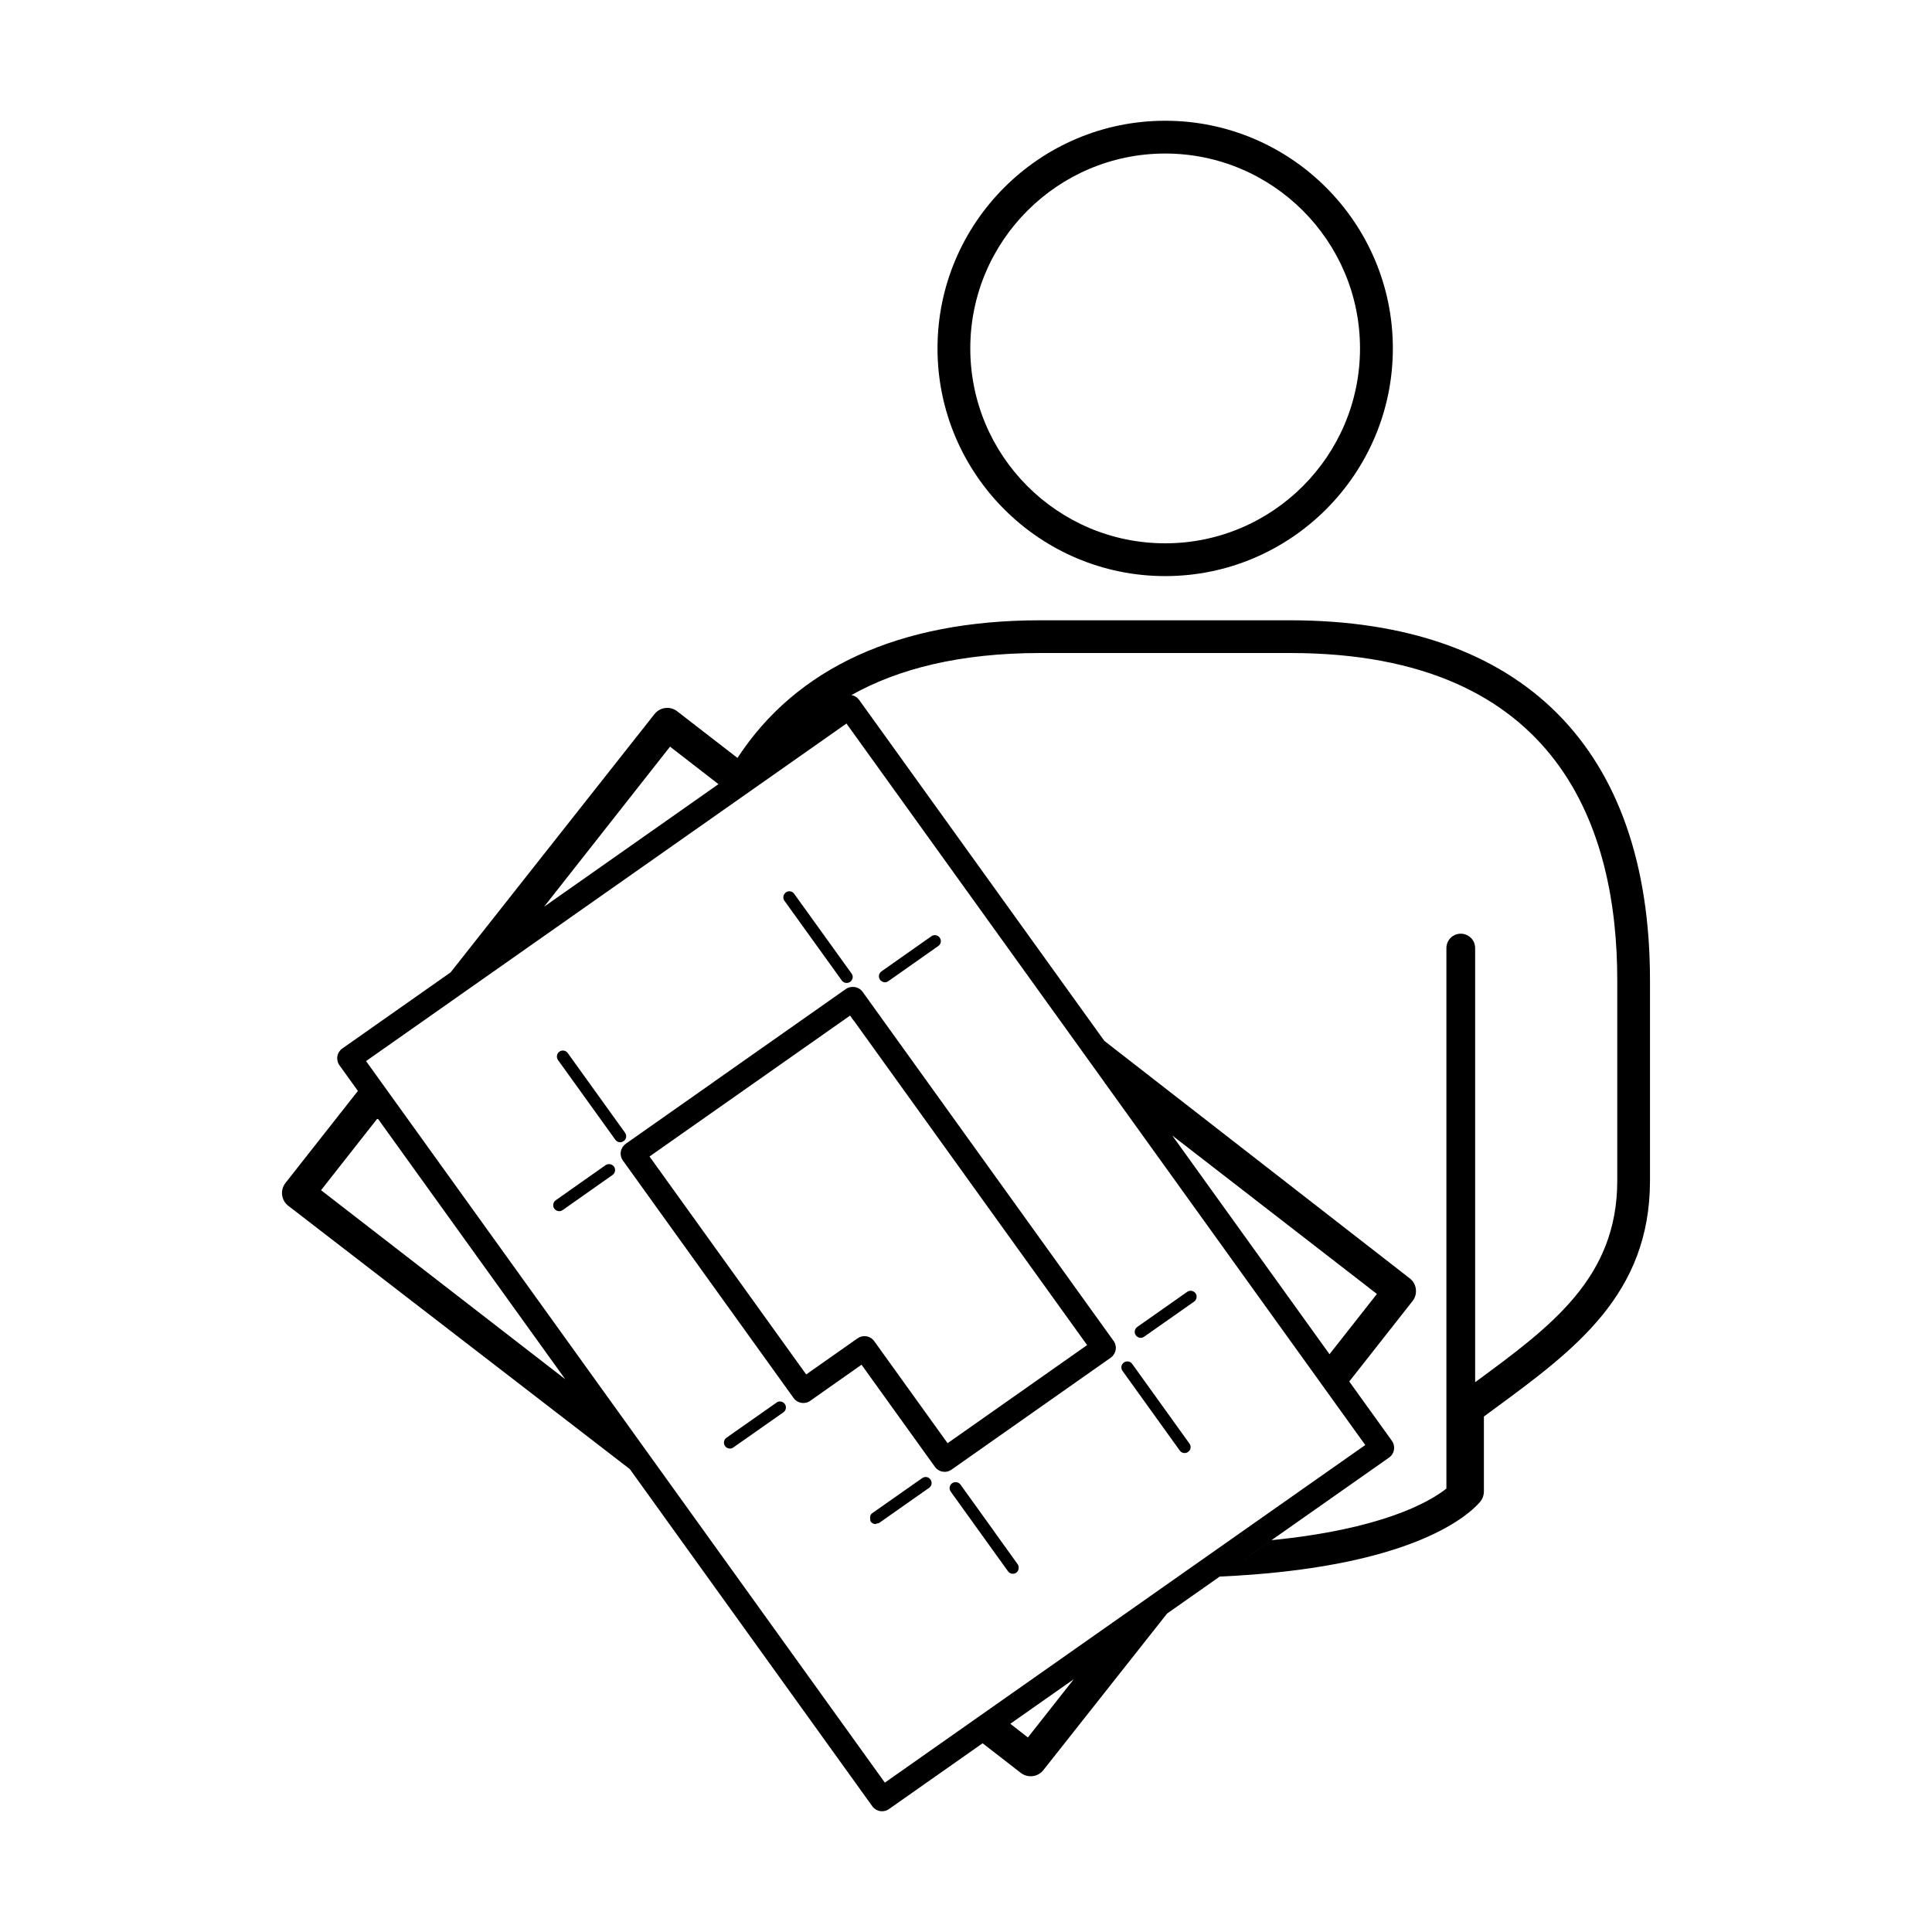
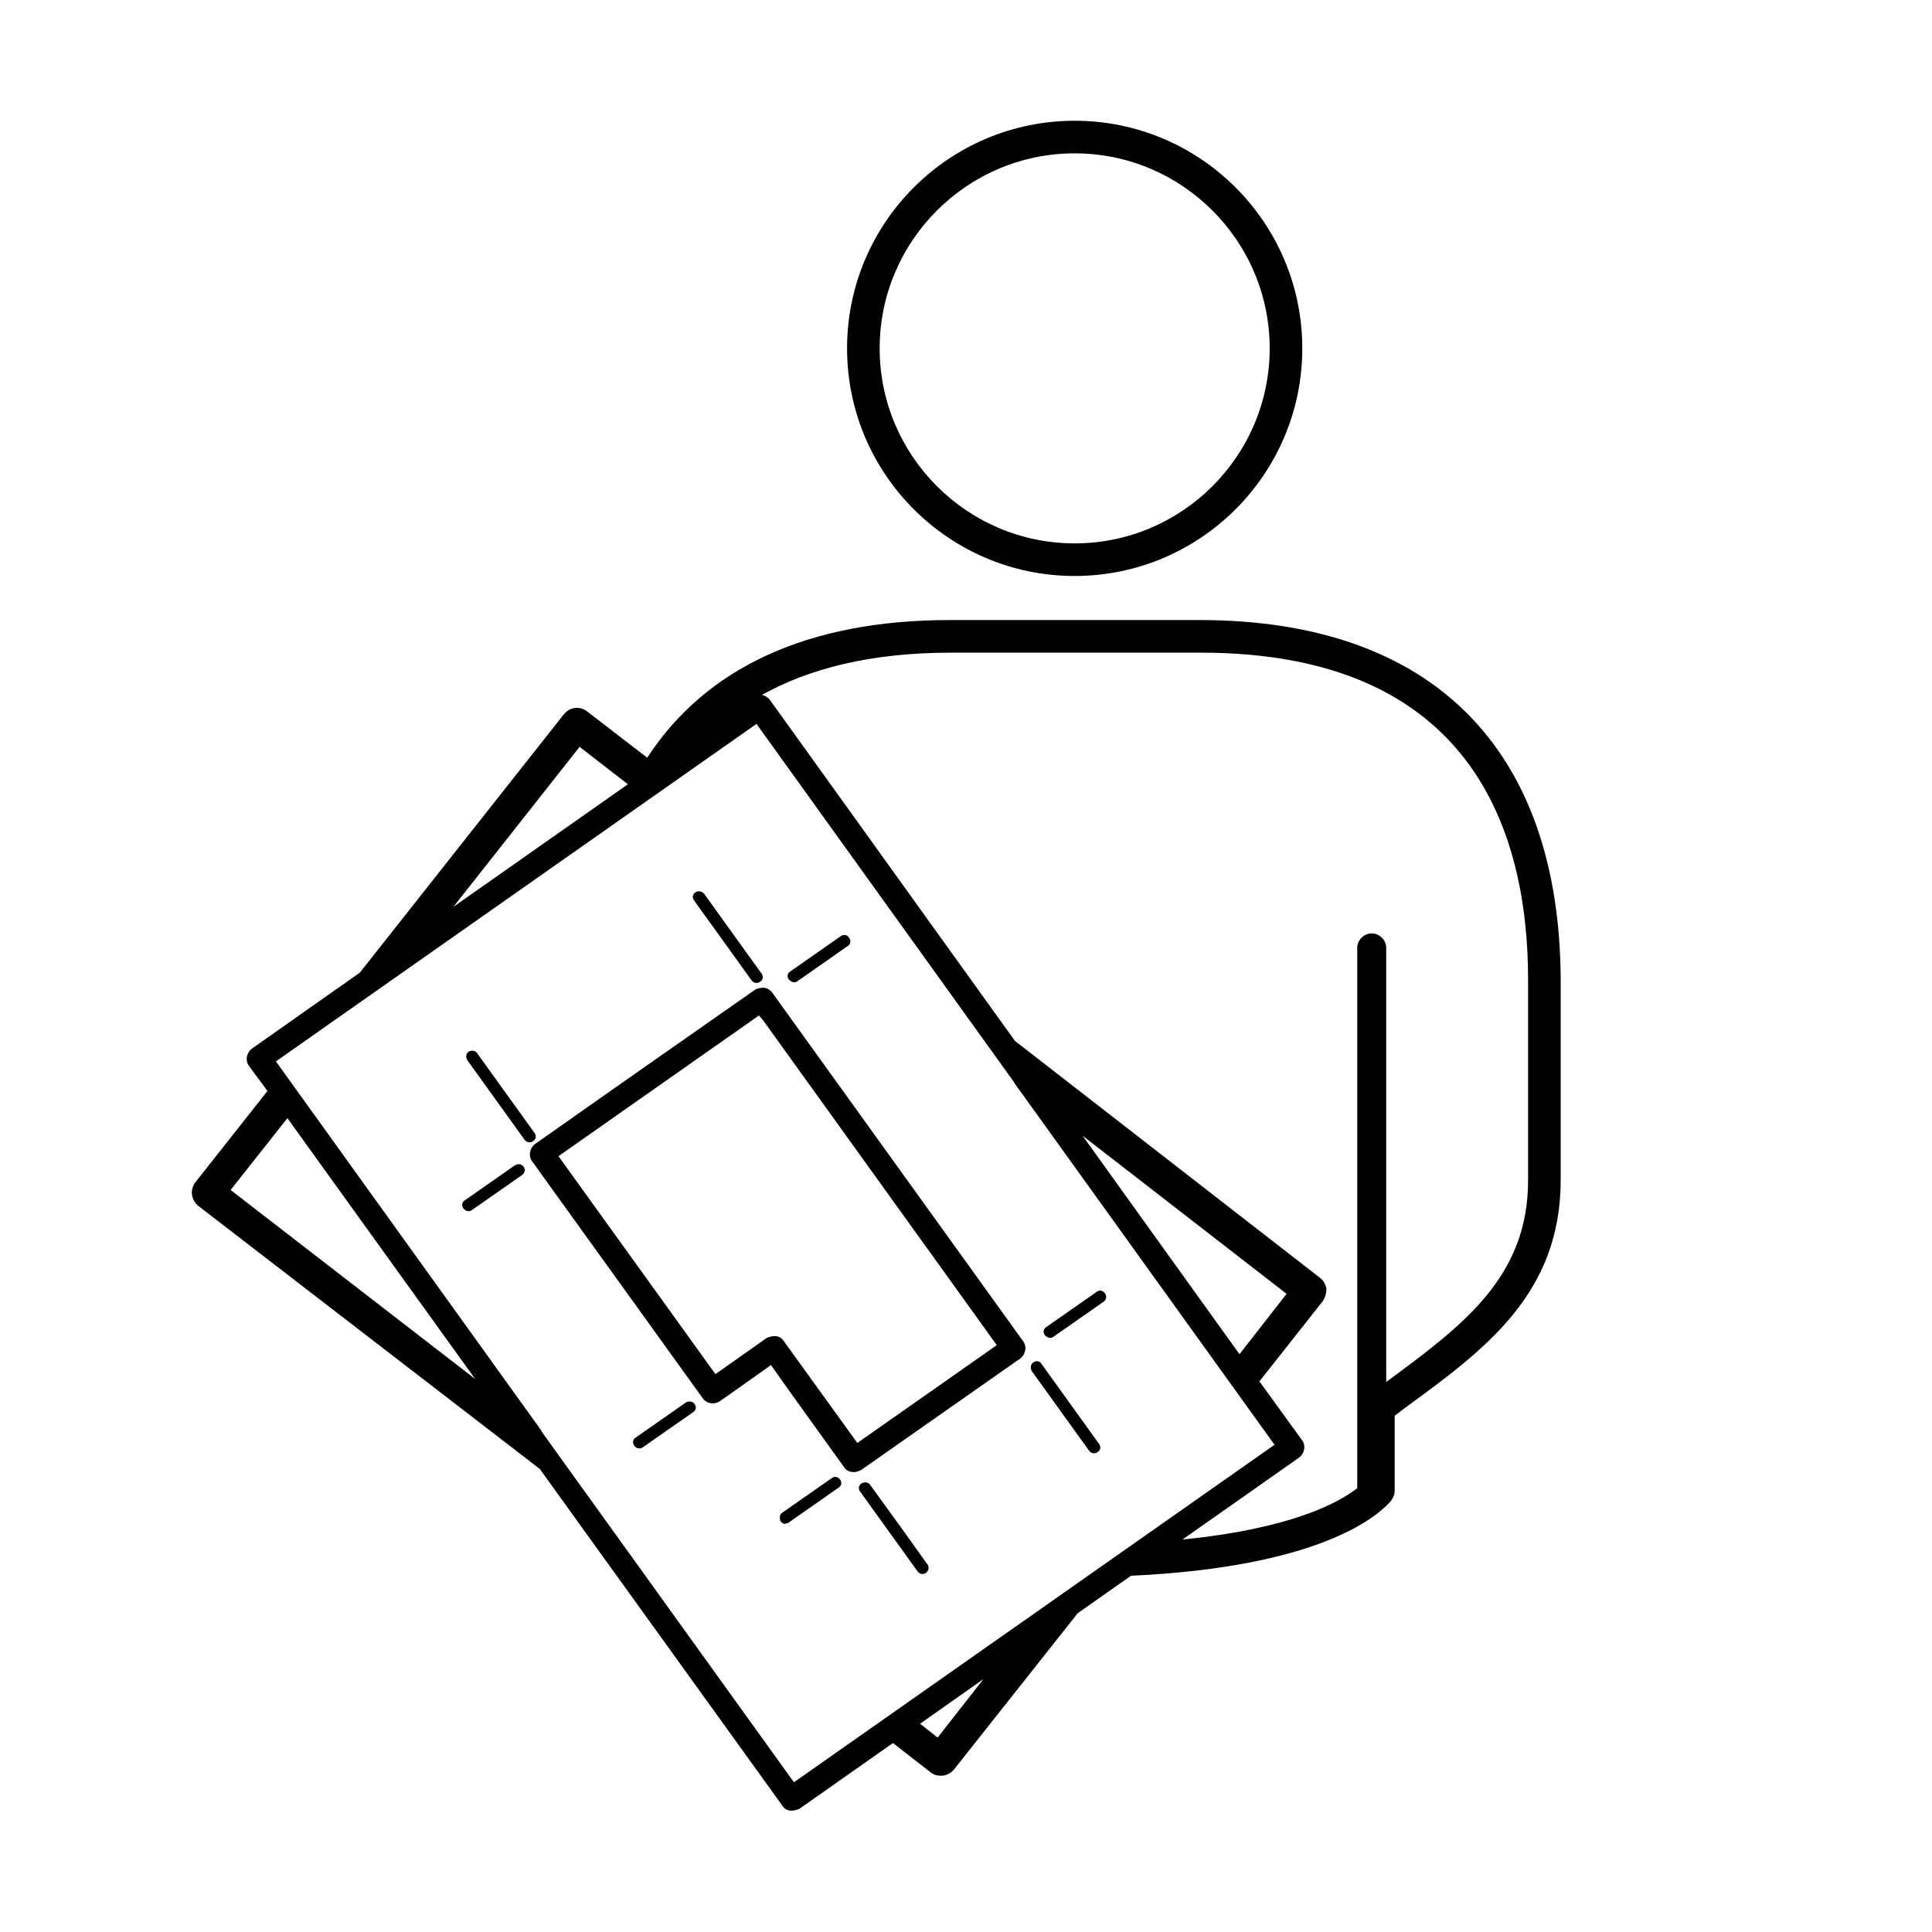
- <svg xmlns="http://www.w3.org/2000/svg" version="1.1" width="32" height="32" viewBox="0 0 32 32">
-   <g>
- </g>
-   <path d="M19.299 9.542c2.079 0 3.771-1.692 3.771-3.772 0-2.079-1.692-3.77-3.771-3.77-2.080 0-3.771 1.692-3.771 3.77 0 2.080 1.692 3.772 3.771 3.772zM19.299 2.543c1.78 0 3.227 1.448 3.227 3.227 0 1.781-1.448 3.229-3.227 3.229-1.781 0-3.228-1.448-3.228-3.229 0-1.779 1.448-3.227 3.228-3.227zM21.367 10.274h-4.137c-2.346 0-4.044 0.792-5.015 2.28l0.072 0.056-0.072-0.056-0.999-0.773c-0.116-0.090-0.283-0.070-0.375 0.046l-3.378 4.279-1.793 1.26c-0.043 0.030-0.073 0.077-0.082 0.129-0.009 0.052 0.004 0.107 0.034 0.149l0.306 0.425-1.2 1.525c-0.044 0.056-0.064 0.128-0.055 0.199 0.008 0.071 0.045 0.135 0.102 0.179l5.657 4.361 4.016 5.584c0.035 0.048 0.086 0.076 0.141 0.082 0.046 0.005 0.094-0.006 0.135-0.035l1.551-1.090 0.633 0.491c0.041 0.032 0.088 0.049 0.136 0.054 0.089 0.009 0.179-0.026 0.238-0.101l2.049-2.593 3.675-2.582c0.043-0.030 0.073-0.077 0.082-0.129 0.009-0.053-0.003-0.107-0.034-0.15l-0.706-0.982 1.048-1.332c0.044-0.056 0.064-0.127 0.055-0.198-0.008-0.071-0.045-0.135-0.102-0.179l-5.058-3.933-4.062-5.649c-0.032-0.043-0.078-0.070-0.126-0.079 0.775-0.434 1.794-0.696 3.129-0.696h4.137c4.478 0 5.418 2.946 5.418 5.419v3.32c0 1.608-1.090 2.41-2.354 3.339l0-7.191c0-0.132-0.107-0.238-0.238-0.238-0.132 0-0.238 0.106-0.238 0.238v8.953c-0.305 0.239-1.094 0.674-2.896 0.854l-0.859 0.603c3.087-0.138 4.070-0.962 4.308-1.231 0.044-0.050 0.068-0.114 0.068-0.18v-1.24l0.174-0.128c1.325-0.974 2.577-1.894 2.577-3.778l-0-3.32c0-3.845-2.118-5.962-5.962-5.962zM13.953 11.546c0.016-0.011 0.034-0.017 0.052-0.023-0.018 0.006-0.037 0.011-0.052 0.023v0zM11.098 12.367l0.802 0.621-2.888 2.030 2.086-2.651zM5.318 19.713l0.936-1.191 3.108 4.322-4.045-3.131zM17.025 28.778l-0.291-0.227 1.051-0.738-0.76 0.965zM22.806 21.432l-0.785 0.998-2.605-3.623 3.39 2.625zM18.298 17.934l0.004 0.011 0.010 0.008 4.301 5.981-7.957 5.592-4.18-5.814-0.002-0.007-0.007-0.006-4.404-6.124 7.957-5.591 4.279 5.95zM11.811 17.928l-1.446 1.016c-0.043 0.031-0.073 0.077-0.082 0.129-0.009 0.052 0.003 0.106 0.034 0.149l2.827 3.933c0.063 0.089 0.187 0.11 0.276 0.047l0.126-0.089 0.724-0.509 0.343 0.478 0.872 1.213c0.034 0.048 0.086 0.076 0.14 0.082 0.046 0.006 0.094-0.006 0.135-0.035l2.637-1.854c0.043-0.031 0.072-0.077 0.082-0.129 0.009-0.052-0.004-0.107-0.035-0.15l-4.157-5.782c-0.037-0.051-0.092-0.076-0.149-0.080-0.043-0.002-0.088 0.006-0.126 0.033l-2.201 1.547zM14.139 16.901l3.867 5.378-2.311 1.625-1.215-1.69c-0.034-0.048-0.086-0.077-0.141-0.082-0.046-0.005-0.094 0.006-0.135 0.035l-0.851 0.598-2.595-3.61 3.322-2.334 0.058 0.082zM19.541 24.026c0.017 0.024 0.042 0.038 0.070 0.041 0.023 0.002 0.048-0.004 0.068-0.019 0.045-0.031 0.055-0.093 0.022-0.138l-0.948-1.319c-0.031-0.045-0.094-0.055-0.139-0.023-0.044 0.032-0.054 0.094-0.022 0.138l0.949 1.32zM18.883 22.158c0.023 0.003 0.046-0.003 0.068-0.018l0.827-0.581c0.044-0.032 0.056-0.094 0.024-0.138-0.032-0.044-0.094-0.056-0.138-0.024l-0.827 0.581c-0.045 0.032-0.056 0.094-0.024 0.138 0.017 0.024 0.043 0.039 0.070 0.042zM13.016 14.782c-0.045 0.033-0.055 0.094-0.023 0.138l0.95 1.32c0.018 0.024 0.043 0.038 0.070 0.040 0.023 0.002 0.048-0.003 0.069-0.018 0.045-0.032 0.055-0.094 0.022-0.138l-0.95-1.32c-0.032-0.045-0.094-0.055-0.138-0.023zM10.353 18.762l-0.95-1.321c-0.032-0.044-0.094-0.054-0.138-0.022-0.044 0.032-0.054 0.094-0.023 0.138l0.95 1.321c0.017 0.024 0.042 0.038 0.070 0.041 0.023 0.002 0.048-0.004 0.068-0.019 0.045-0.031 0.055-0.094 0.022-0.139zM14.614 16.259c0.010 0.005 0.021 0.009 0.032 0.010 0.023 0.003 0.047-0.003 0.068-0.018l0.827-0.582c0.045-0.031 0.056-0.093 0.024-0.138-0.032-0.045-0.094-0.055-0.138-0.024l-0.827 0.582c-0.045 0.032-0.056 0.094-0.024 0.138 0.010 0.015 0.024 0.024 0.038 0.031zM16.459 25.355l-0.55-0.765c-0.032-0.044-0.094-0.054-0.139-0.023-0.045 0.032-0.055 0.095-0.023 0.139l0.949 1.32c0.018 0.024 0.042 0.038 0.070 0.040 0.023 0.002 0.048-0.003 0.068-0.018 0.025-0.018 0.036-0.045 0.038-0.074 0.001-0.022-0.002-0.045-0.016-0.065l-0.398-0.554zM15.275 24.482l-0.828 0.581c-0.033 0.023-0.040 0.060-0.034 0.097 0.002 0.014 0 0.029 0.009 0.042 0.018 0.024 0.044 0.039 0.071 0.041 0.012 0.001 0.023-0.006 0.034-0.009 0.011-0.003 0.023-0.001 0.034-0.009l0.827-0.581c0.045-0.031 0.056-0.093 0.024-0.138-0.030-0.045-0.092-0.056-0.137-0.024zM12.861 23.232l-0.828 0.581c-0.045 0.032-0.056 0.094-0.024 0.138 0.017 0.025 0.043 0.039 0.071 0.041 0.023 0.003 0.047-0.003 0.067-0.018l0.828-0.581c0.045-0.031 0.056-0.093 0.024-0.138-0.031-0.044-0.093-0.056-0.138-0.024zM10.031 19.298l-0.826 0.582c-0.045 0.031-0.056 0.094-0.024 0.139 0.018 0.024 0.043 0.038 0.070 0.041 0.023 0.003 0.047-0.002 0.068-0.017l0.827-0.582c0.044-0.031 0.055-0.094 0.024-0.138-0.032-0.044-0.093-0.055-0.139-0.024z" fill="#000000" />
+ <svg xmlns="http://www.w3.org/2000/svg" version="1.1" id="Layer_1" x="0px" y="0px" viewBox="0 0 32 32" style="enable-background:new 0 0 32 32;" xml:space="preserve">
+   <path d="M17.8,9.54c2.08,0,3.77-1.69,3.77-3.77C21.57,3.69,19.88,2,17.8,2c-2.08,0-3.77,1.69-3.77,3.77  C14.03,7.85,15.72,9.54,17.8,9.54z M17.8,2.54c1.78,0,3.23,1.45,3.23,3.23C21.03,7.55,19.58,9,17.8,9c-1.78,0-3.23-1.45-3.23-3.23  C14.57,3.99,16.02,2.54,17.8,2.54z M19.87,10.27h-4.14c-2.35,0-4.04,0.79-5.01,2.28l0.07,0.06l-0.07-0.06l-1-0.77  c-0.12-0.09-0.28-0.07-0.38,0.05l-3.38,4.28l-1.79,1.26c-0.04,0.03-0.07,0.08-0.08,0.13s0,0.11,0.03,0.15l0.31,0.42l-1.2,1.52  c-0.04,0.06-0.06,0.13-0.05,0.2c0.01,0.07,0.05,0.14,0.1,0.18l5.66,4.36l4.02,5.58c0.03,0.05,0.09,0.08,0.14,0.08  c0.05,0,0.09-0.01,0.14-0.03l1.55-1.09l0.63,0.49c0.04,0.03,0.09,0.05,0.14,0.05c0.09,0.01,0.18-0.03,0.24-0.1l2.05-2.59l3.67-2.58  c0.04-0.03,0.07-0.08,0.08-0.13c0.01-0.05,0-0.11-0.03-0.15l-0.71-0.98l1.05-1.33c0.04-0.06,0.06-0.13,0.06-0.2  c-0.01-0.07-0.05-0.14-0.1-0.18l-5.06-3.93l-4.06-5.65c-0.03-0.04-0.08-0.07-0.13-0.08c0.77-0.43,1.79-0.7,3.13-0.7h4.14  c4.48,0,5.42,2.95,5.42,5.42v3.32c0,1.61-1.09,2.41-2.35,3.34V15.7c0-0.13-0.11-0.24-0.24-0.24c-0.13,0-0.24,0.11-0.24,0.24v8.95  c-0.31,0.24-1.09,0.67-2.9,0.85l-0.86,0.6c3.09-0.14,4.07-0.96,4.31-1.23c0.04-0.05,0.07-0.11,0.07-0.18v-1.24l0.17-0.13  c1.33-0.97,2.58-1.89,2.58-3.78v-3.32C25.83,12.39,23.71,10.27,19.87,10.27z M12.45,11.55c0.02-0.01,0.03-0.02,0.05-0.02  C12.49,11.53,12.47,11.53,12.45,11.55L12.45,11.55z M9.6,12.37l0.8,0.62l-2.89,2.03L9.6,12.37z M3.82,19.71l0.94-1.19l3.11,4.32  L3.82,19.71L3.82,19.71z M15.53,28.78l-0.29-0.23l1.05-0.74L15.53,28.78z M21.31,21.43l-0.78,1l-2.6-3.62L21.31,21.43z M16.8,17.93  l0,0.01l0.01,0.01l4.3,5.98l-7.96,5.59l-4.18-5.81l0-0.01L8.97,23.7l-4.4-6.12l7.96-5.59L16.8,17.93L16.8,17.93z M10.31,17.93  l-1.45,1.02c-0.04,0.03-0.07,0.08-0.08,0.13s0,0.11,0.03,0.15l2.83,3.93c0.06,0.09,0.19,0.11,0.28,0.05l0.13-0.09l0.72-0.51  l0.34,0.48l0.87,1.21c0.03,0.05,0.09,0.08,0.14,0.08c0.05,0.01,0.09-0.01,0.14-0.03l2.64-1.85c0.04-0.03,0.07-0.08,0.08-0.13  c0.01-0.05,0-0.11-0.03-0.15l-4.16-5.78c-0.04-0.05-0.09-0.08-0.15-0.08c-0.04,0-0.09,0.01-0.13,0.03L10.31,17.93L10.31,17.93z   M12.64,16.9l3.87,5.38L14.2,23.9l-1.22-1.69c-0.03-0.05-0.09-0.08-0.14-0.08c-0.05,0-0.09,0.01-0.14,0.03l-0.85,0.6l-2.6-3.61  l3.32-2.33L12.64,16.9L12.64,16.9z M18.04,24.03c0.02,0.02,0.04,0.04,0.07,0.04c0.02,0,0.05,0,0.07-0.02  c0.05-0.03,0.06-0.09,0.02-0.14l-0.95-1.32c-0.03-0.05-0.09-0.06-0.14-0.02c-0.04,0.03-0.05,0.09-0.02,0.14L18.04,24.03z   M17.38,22.16c0.02,0,0.05,0,0.07-0.02l0.83-0.58c0.04-0.03,0.06-0.09,0.02-0.14s-0.09-0.06-0.14-0.02l-0.83,0.58  c-0.05,0.03-0.06,0.09-0.02,0.14C17.33,22.14,17.36,22.15,17.38,22.16z M11.52,14.78c-0.05,0.03-0.06,0.09-0.02,0.14l0.95,1.32  c0.02,0.02,0.04,0.04,0.07,0.04c0.02,0,0.05,0,0.07-0.02c0.05-0.03,0.06-0.09,0.02-0.14l-0.95-1.32  C11.62,14.76,11.56,14.75,11.52,14.78L11.52,14.78z M8.85,18.76L7.9,17.44c-0.03-0.04-0.09-0.05-0.14-0.02  c-0.04,0.03-0.05,0.09-0.02,0.14l0.95,1.32c0.02,0.02,0.04,0.04,0.07,0.04c0.02,0,0.05,0,0.07-0.02  C8.88,18.87,8.89,18.81,8.85,18.76L8.85,18.76z M13.11,16.26c0.01,0,0.02,0.01,0.03,0.01c0.02,0,0.05,0,0.07-0.02l0.83-0.58  c0.05-0.03,0.06-0.09,0.02-0.14c-0.03-0.05-0.09-0.06-0.14-0.02l-0.83,0.58c-0.05,0.03-0.06,0.09-0.02,0.14  C13.09,16.24,13.1,16.25,13.11,16.26L13.11,16.26z M14.96,25.35l-0.55-0.76c-0.03-0.04-0.09-0.05-0.14-0.02  c-0.05,0.03-0.06,0.09-0.02,0.14l0.95,1.32c0.02,0.02,0.04,0.04,0.07,0.04c0.02,0,0.05,0,0.07-0.02c0.02-0.02,0.04-0.05,0.04-0.07  c0-0.02,0-0.05-0.02-0.07L14.96,25.35L14.96,25.35z M13.78,24.48l-0.83,0.58c-0.03,0.02-0.04,0.06-0.03,0.1c0,0.01,0,0.03,0.01,0.04  c0.02,0.02,0.04,0.04,0.07,0.04c0.01,0,0.02-0.01,0.03-0.01c0.01,0,0.02,0,0.03-0.01l0.83-0.58c0.05-0.03,0.06-0.09,0.02-0.14  C13.88,24.46,13.82,24.45,13.78,24.48z M11.36,23.23l-0.83,0.58c-0.05,0.03-0.06,0.09-0.02,0.14c0.02,0.02,0.04,0.04,0.07,0.04  c0.02,0,0.05,0,0.07-0.02l0.83-0.58c0.05-0.03,0.06-0.09,0.02-0.14C11.47,23.21,11.41,23.2,11.36,23.23L11.36,23.23z M8.53,19.3  l-0.83,0.58c-0.05,0.03-0.06,0.09-0.02,0.14c0.02,0.02,0.04,0.04,0.07,0.04c0.02,0,0.05,0,0.07-0.02l0.83-0.58  c0.04-0.03,0.06-0.09,0.02-0.14C8.64,19.28,8.58,19.27,8.53,19.3L8.53,19.3z" />
</svg>
